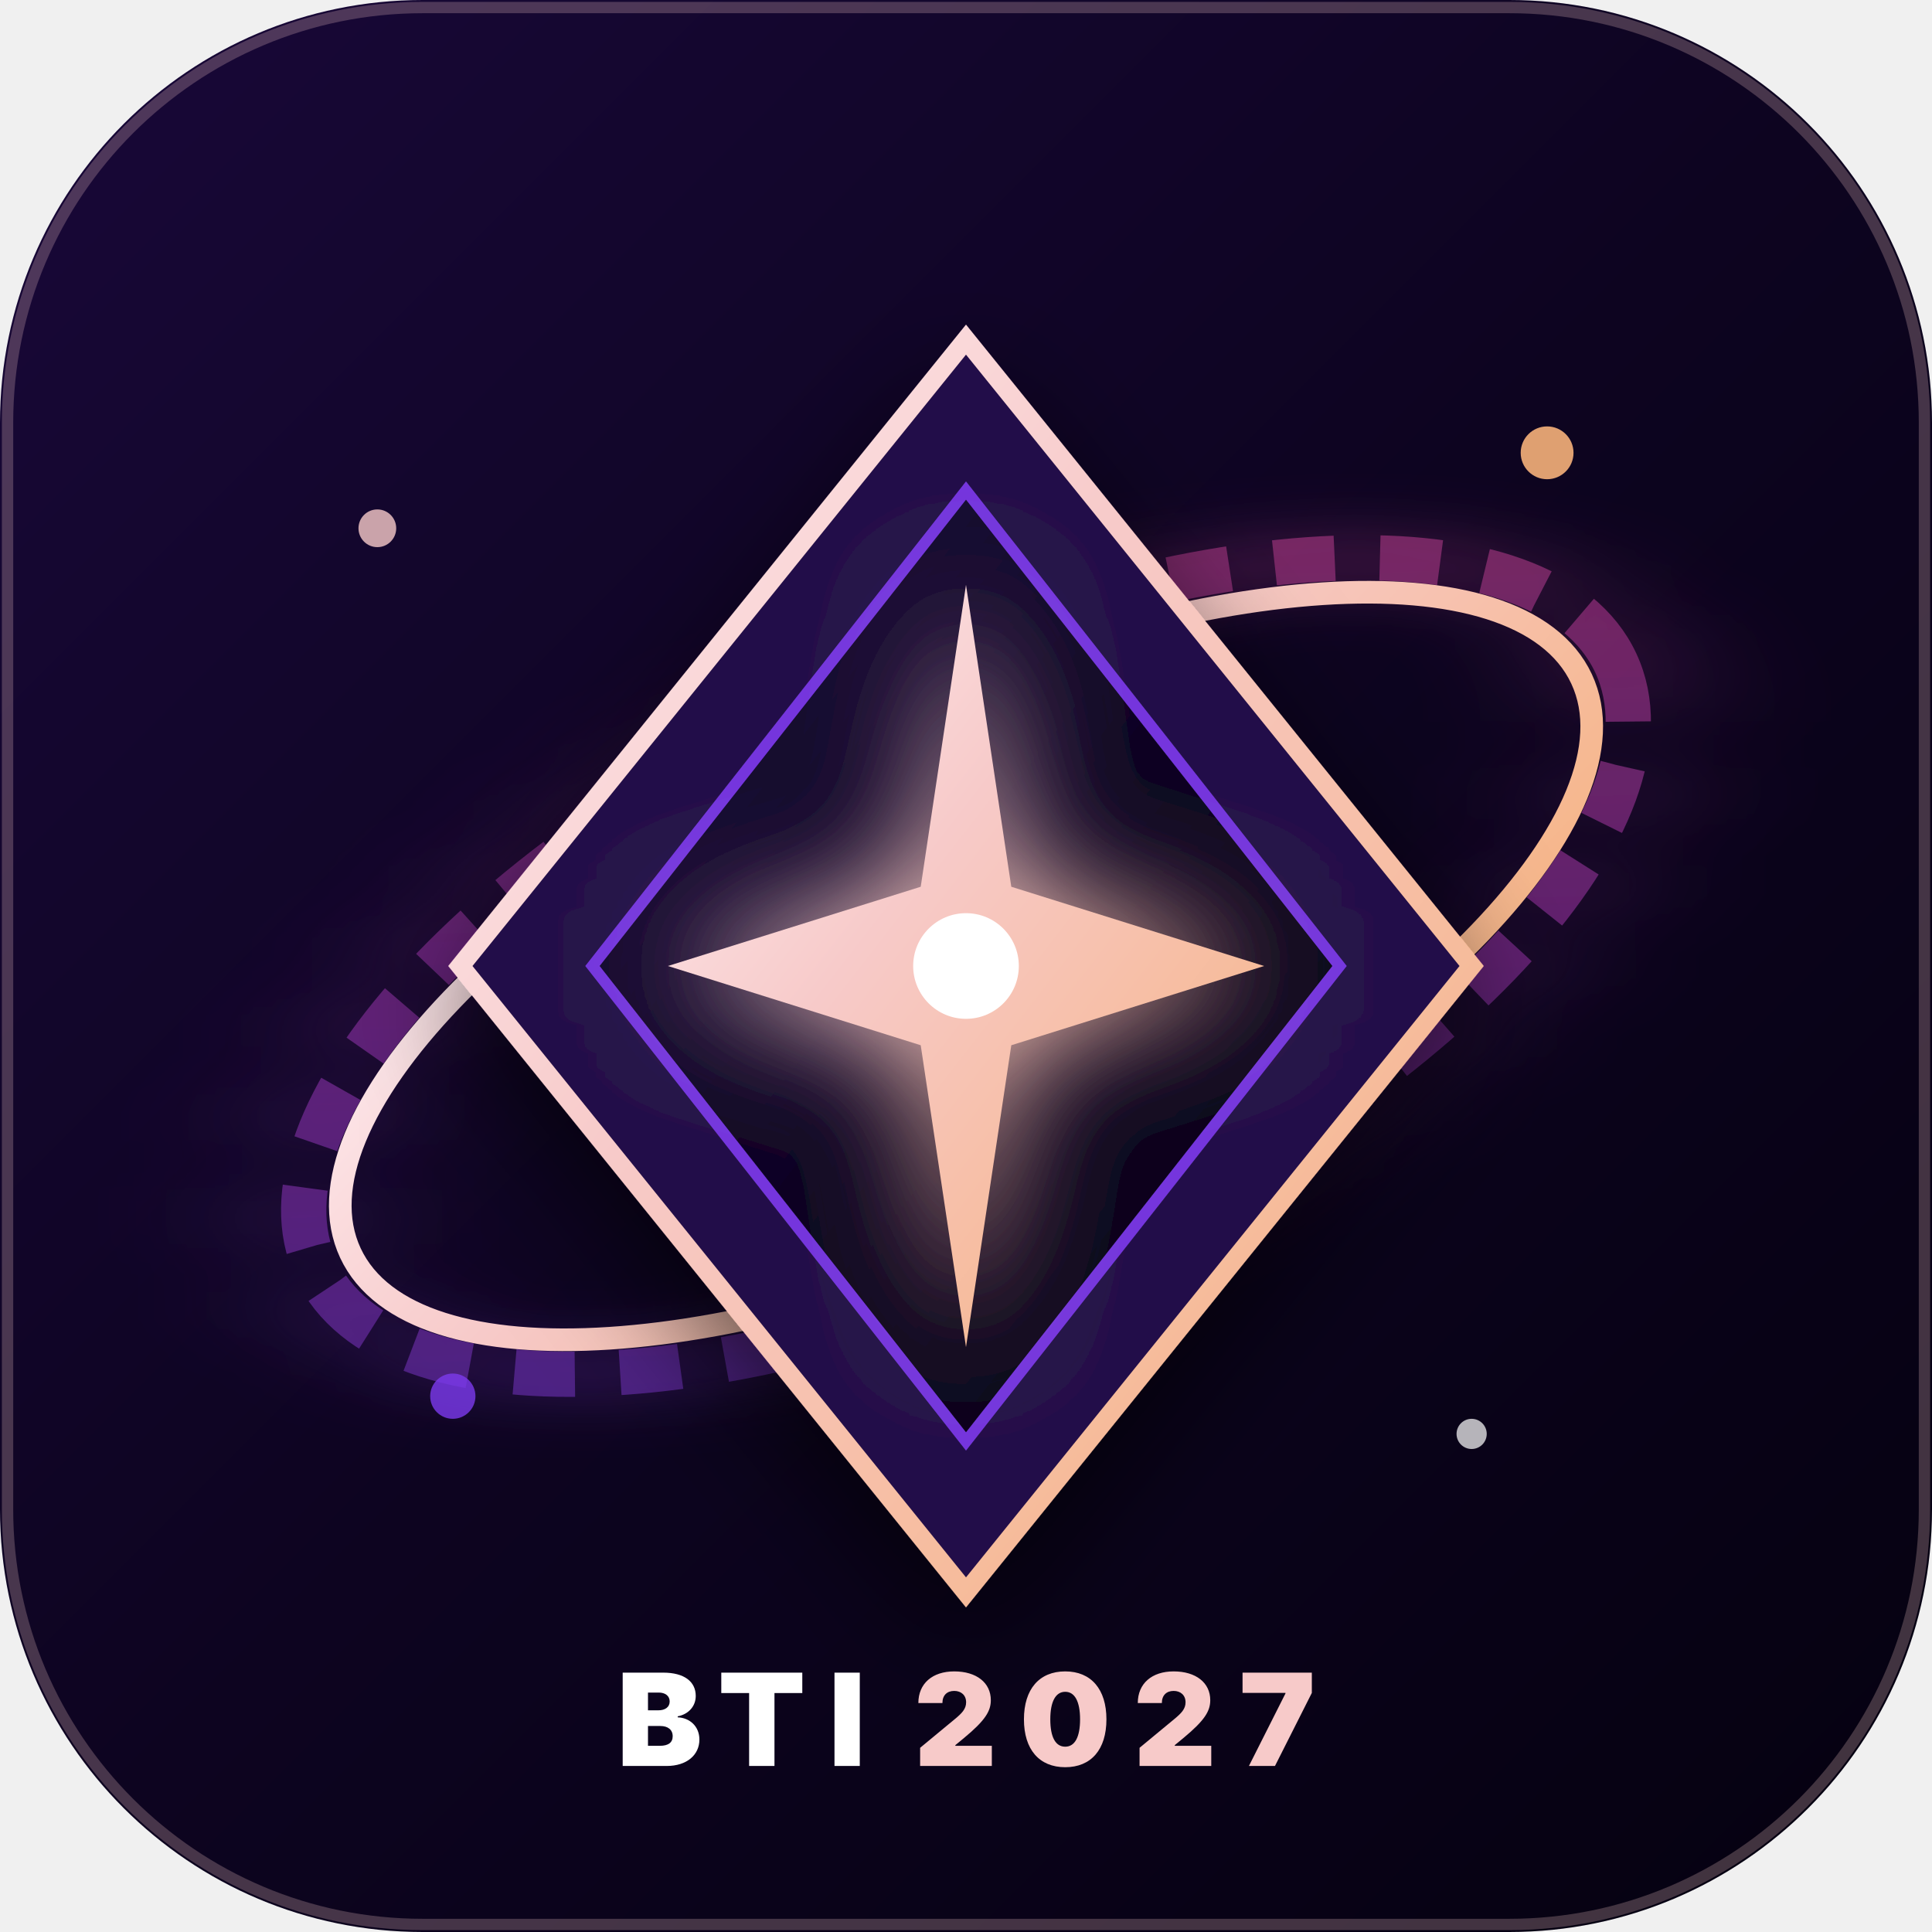
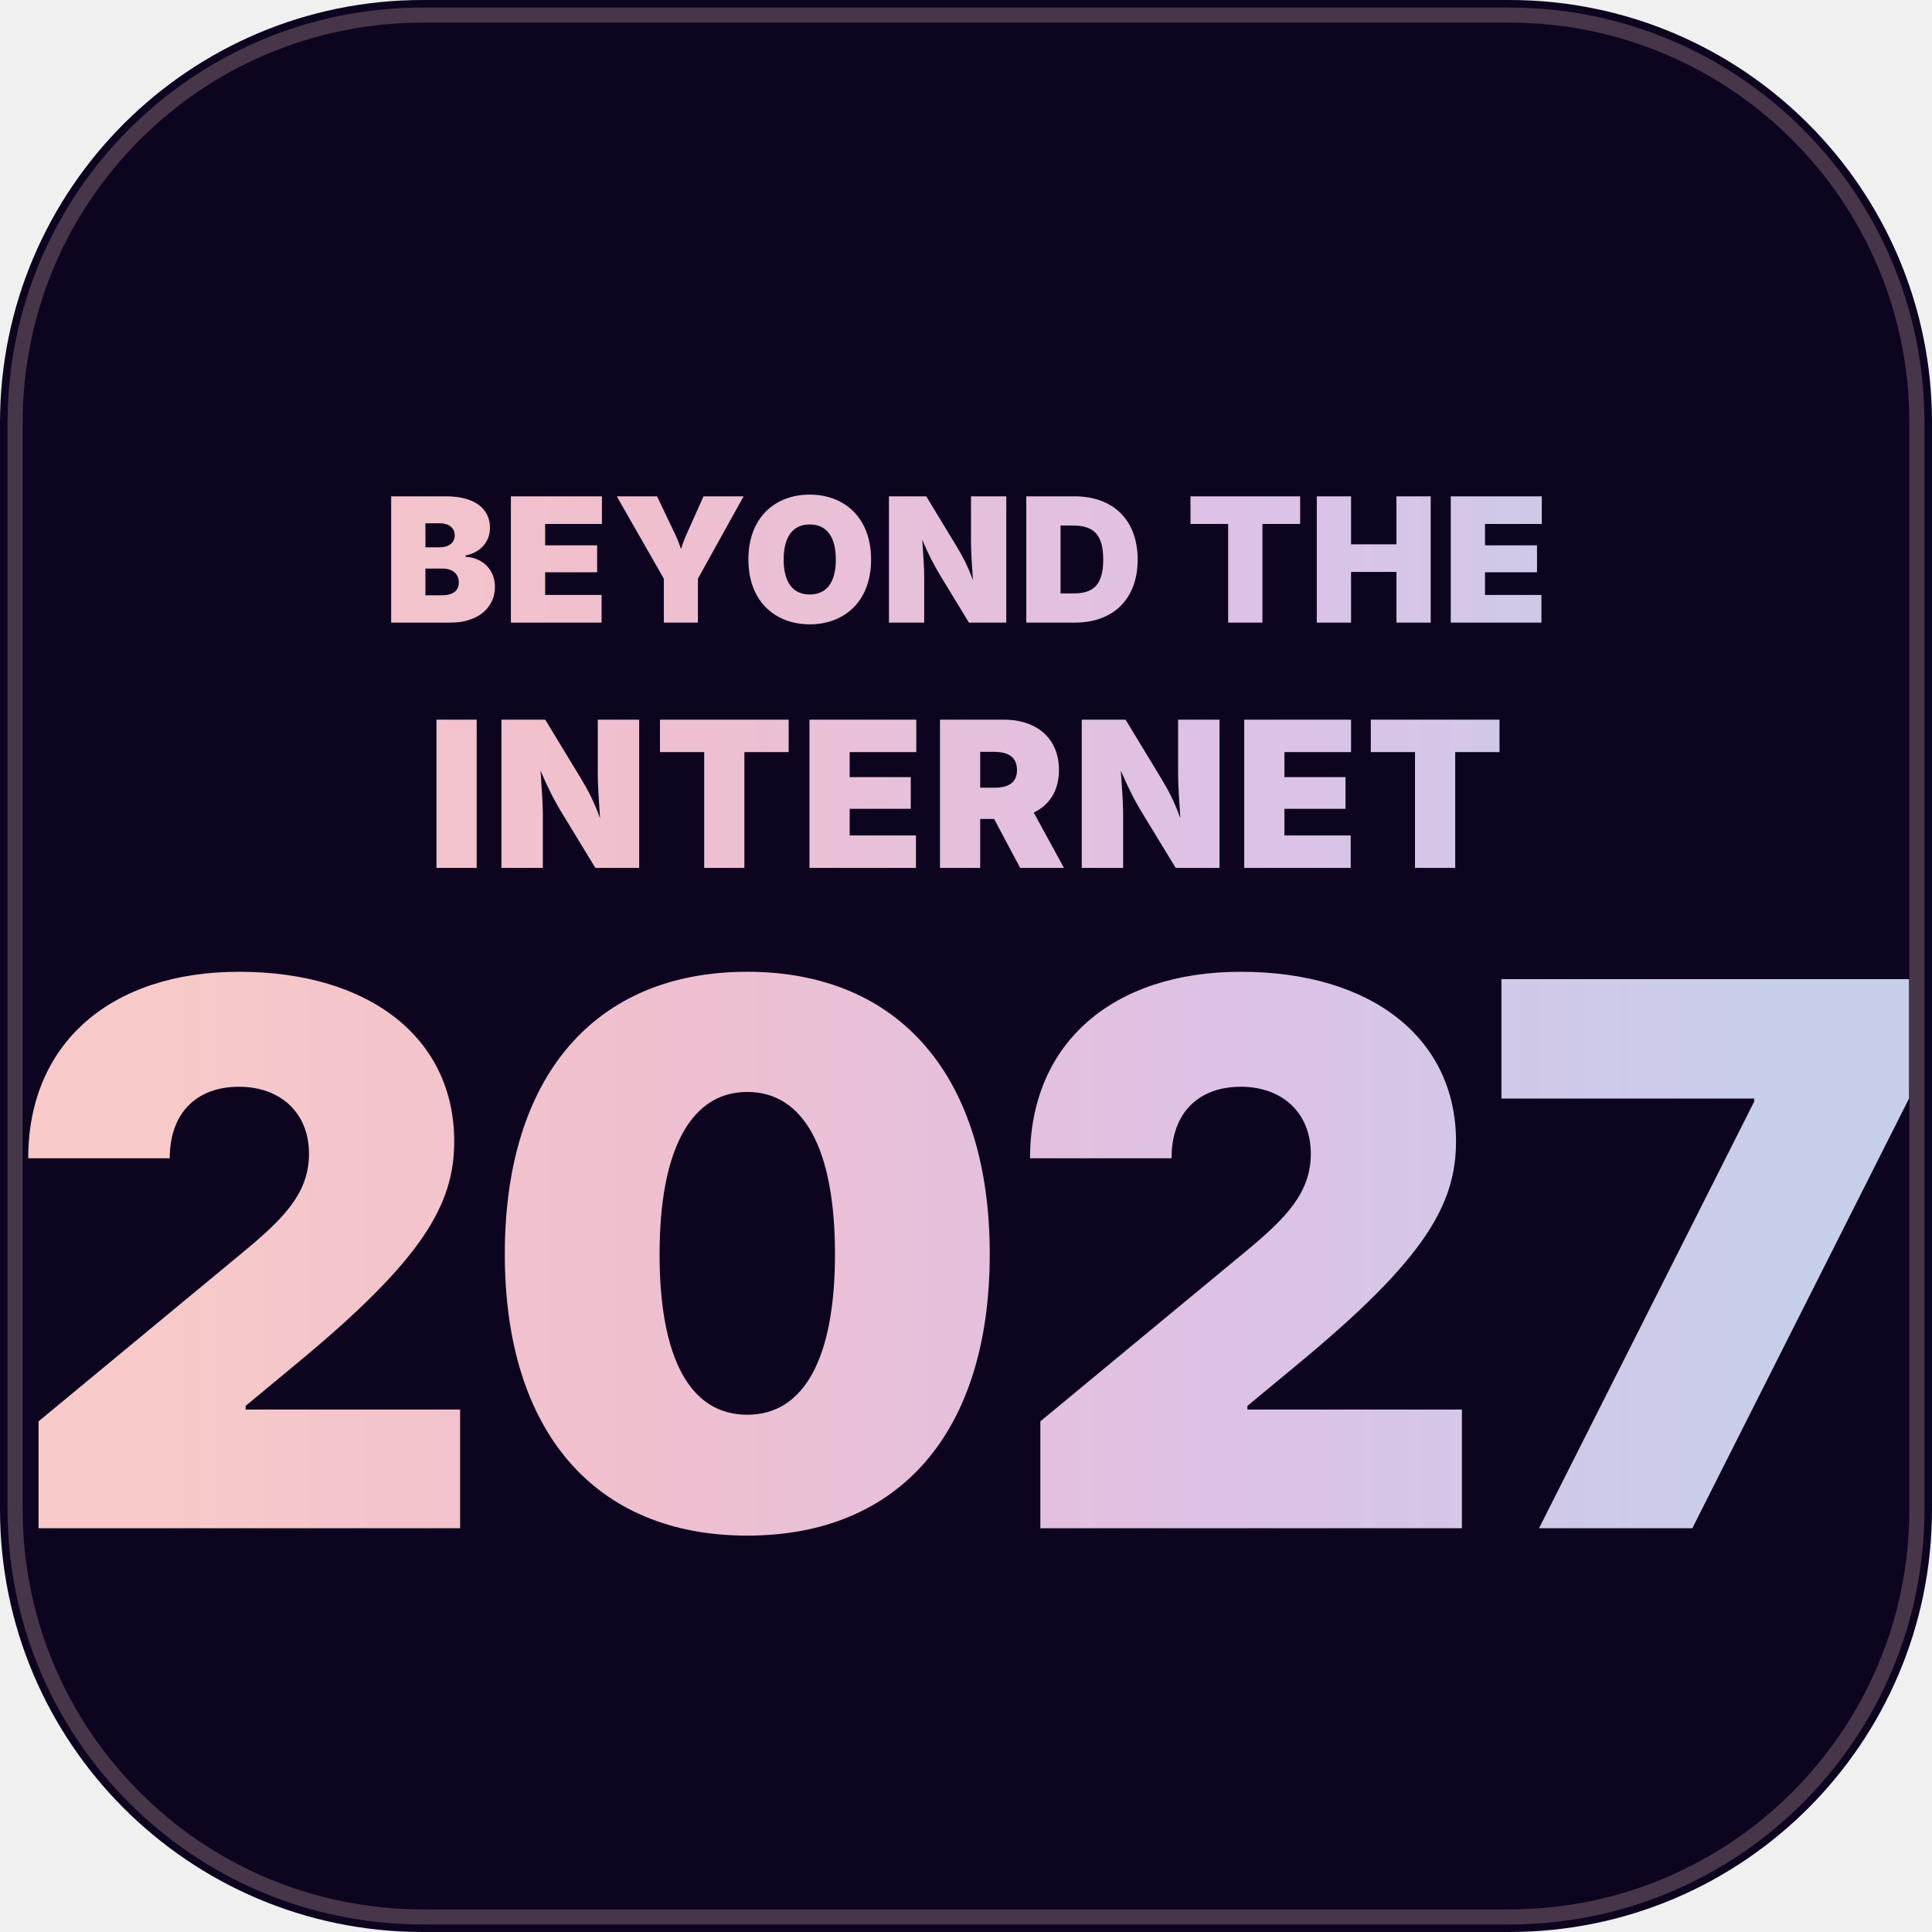
<svg xmlns="http://www.w3.org/2000/svg" viewBox="0 0 512 512" width="100%" height="100%">
  <defs>
-     <linearGradient id="bgGrad" x1="0%" y1="0%" x2="100%" y2="100%">
-       <stop offset="0%" stop-color="#190839" />
-       <stop offset="50%" stop-color="#0D0420" />
-       <stop offset="100%" stop-color="#050110" />
+     <style>
+       @font-face {
+         font-family: 'SVN-Gilroy';
+         src: url('/fonts/SVN-Gilroy-Black.otf') format('opentype');
+         font-weight: 900;
+       }
+       .icon-text {
+         font-family: 'SVN-Gilroy', system-ui, -apple-system, sans-serif;
+         font-weight: 900;
+         text-anchor: middle;
+         fill: url(#iconGrad);
+       }
+     </style>
+     <linearGradient id="iconGrad" gradientUnits="userSpaceOnUse" x1="40" y1="0" x2="472" y2="0">
+       <stop offset="0%" stop-color="#F7CAC9" />
+       <stop offset="30%" stop-color="#EFBFCE" />
+       <stop offset="65%" stop-color="#DEC1E6" />
+       <stop offset="100%" stop-color="#C7CEEA" />
    </linearGradient>
-     <linearGradient id="primaryGrad" x1="0%" y1="0%" x2="100%" y2="100%">
-       <stop offset="0%" stop-color="#FFF0F5" />
-       <stop offset="40%" stop-color="#F7CAC9" />
-       <stop offset="100%" stop-color="#F6B17A" />
-     </linearGradient>
-     <linearGradient id="glowGrad" x1="0%" y1="100%" x2="100%" y2="0%">
-       <stop offset="0%" stop-color="#7C3AED" stop-opacity="0.8" />
-       <stop offset="100%" stop-color="#EC4899" stop-opacity="0.8" />
-     </linearGradient>
-     <filter id="glow" x="-20%" y="-20%" width="140%" height="140%">
-       <feGaussianBlur stdDeviation="16" result="blur" />
-       <feComposite in="SourceGraphic" in2="blur" operator="over" />
-     </filter>
-     <filter id="softShadow" x="-10%" y="-10%" width="120%" height="120%">
-       <feDropShadow dx="0" dy="12" stdDeviation="16" flood-color="#000000" flood-opacity="0.6" />
-     </filter>
  </defs>
-   <rect width="512" height="512" rx="112" fill="url(#bgGrad)" />
-   <rect width="508" height="508" x="2" y="2" rx="110" fill="none" stroke="#F7CAC9" stroke-opacity="0.25" stroke-width="3" />
-   <ellipse cx="256" cy="256" rx="190" ry="80" fill="none" stroke="url(#glowGrad)" stroke-width="12" stroke-dasharray="16 12" transform="rotate(-25 256 256)" filter="url(#glow)" opacity="0.6" />
-   <ellipse cx="256" cy="256" rx="180" ry="70" fill="none" stroke="url(#primaryGrad)" stroke-width="6" stroke-linecap="round" transform="rotate(-25 256 256)" />
-   <g filter="url(#softShadow)">
-     <polygon points="256,90 390,256 256,422 122,256" fill="#241148" stroke="url(#primaryGrad)" stroke-width="5" />
-     <polygon points="256,130 355,256 256,382 157,256" fill="url(#bgGrad)" stroke="#7C3AED" stroke-width="3" opacity="0.9" />
-     <path d="M256,155 L268,235 L335,256 L268,277 L256,357 L244,277 L177,256 L244,235 Z" fill="url(#primaryGrad)" filter="url(#glow)" />
-     <circle cx="256" cy="256" r="14" fill="#FFFFFF" />
+   <rect width="512" height="512" rx="112" fill="#0D0420" />
+   <rect width="504" height="504" x="4" y="4" rx="108" fill="none" stroke="#F7CAC9" stroke-opacity="0.25" stroke-width="4" />
+   <g class="icon-text">
+     <text x="256" y="165" font-size="46" letter-spacing="1">BEYOND THE</text>
+     <text x="256" y="230" font-size="54" letter-spacing="1.5">INTERNET</text>
+     <text x="256" y="405" font-size="200" letter-spacing="-3">2027</text>
  </g>
-   <text x="256" y="468" text-anchor="middle" font-family="system-ui, -apple-system, sans-serif" font-weight="900" font-size="34" letter-spacing="6" fill="#FFFFFF">
-     BTI <tspan fill="#F7CAC9">2027</tspan>
-   </text>
-   <circle cx="100" cy="140" r="5" fill="#F7CAC9" opacity="0.8" />
-   <circle cx="410" cy="120" r="7" fill="#F6B17A" opacity="0.9" />
-   <circle cx="390" cy="380" r="4" fill="#FFFFFF" opacity="0.7" />
-   <circle cx="120" cy="370" r="6" fill="#7C3AED" opacity="0.8" />
</svg>
